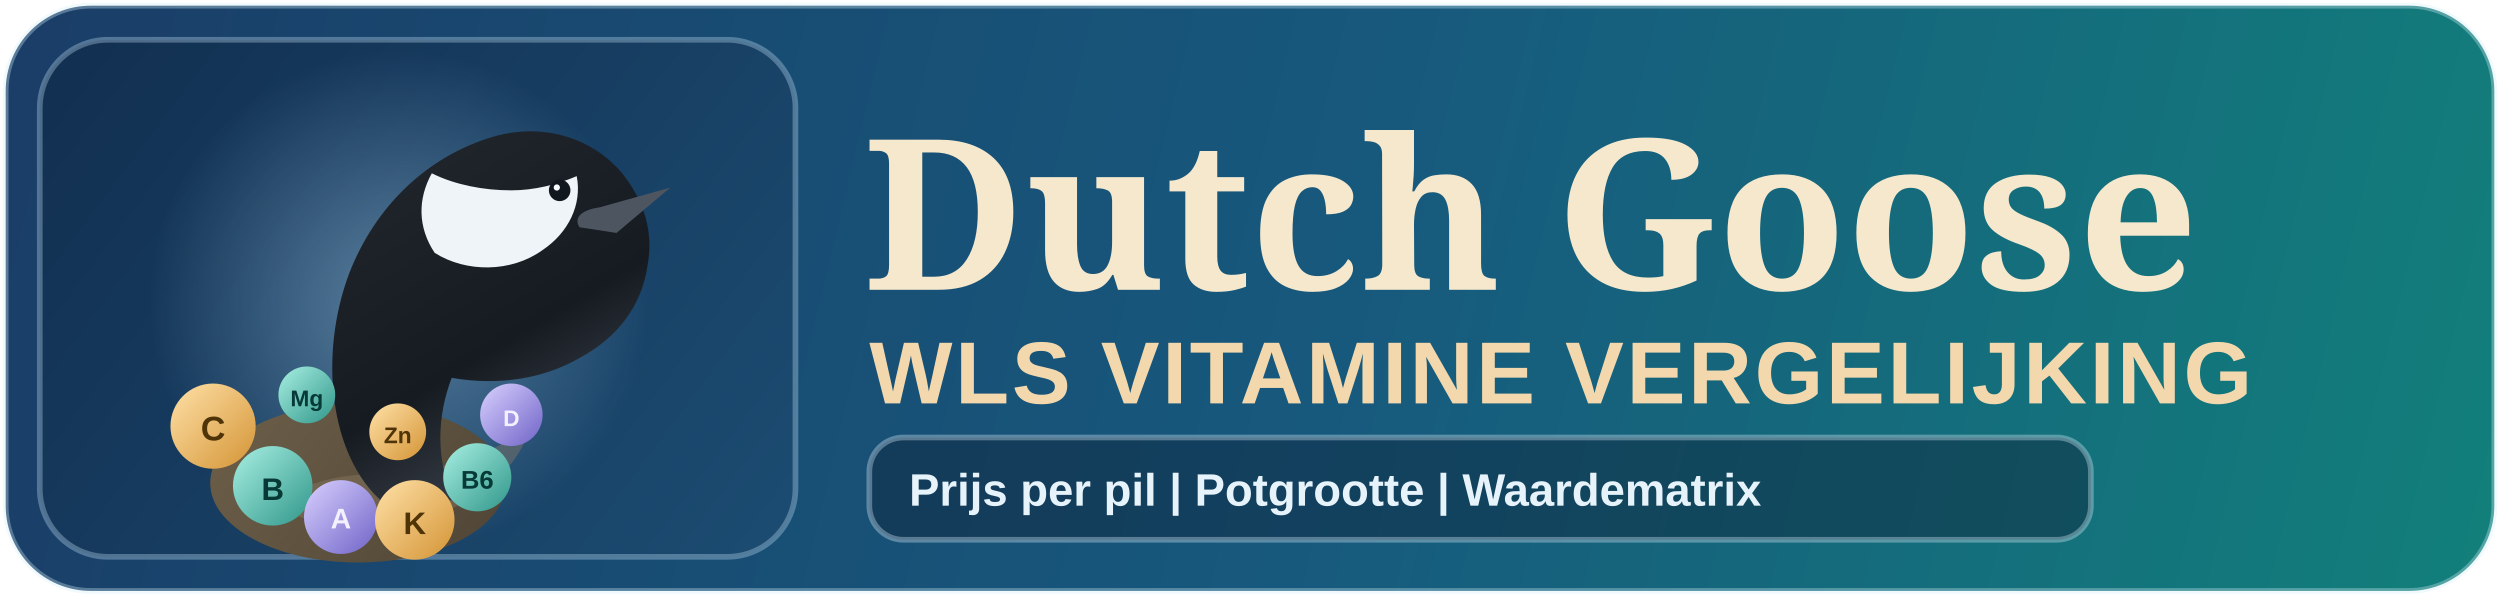
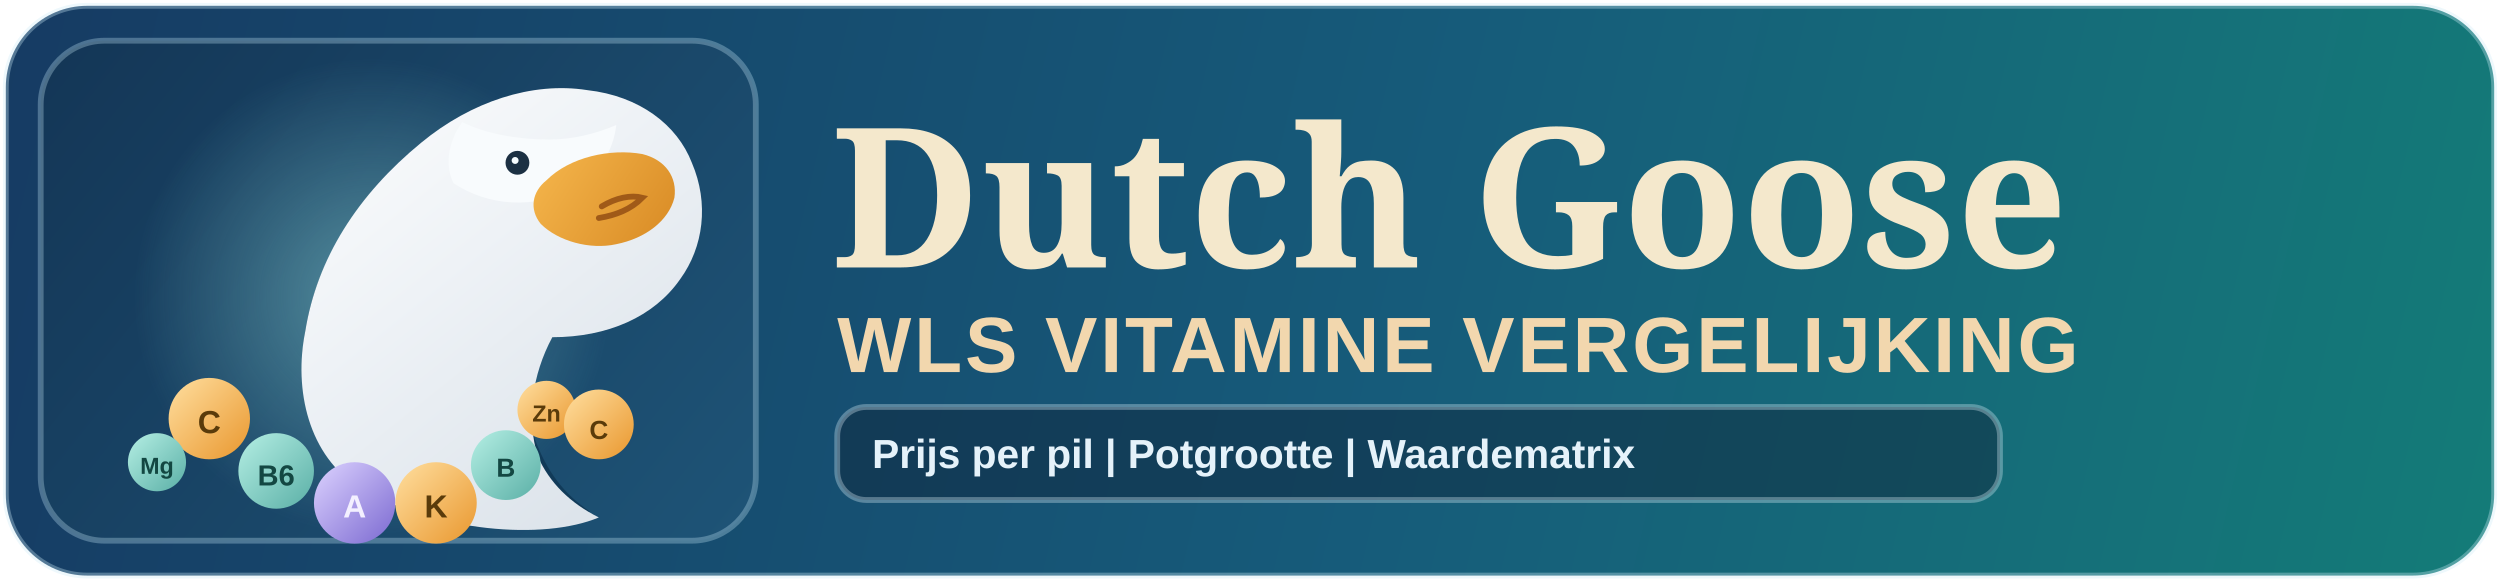
- <svg xmlns="http://www.w3.org/2000/svg" width="880" height="210" viewBox="0 0 880 210" fill="none" role="img" aria-labelledby="title desc">
+ <svg xmlns="http://www.w3.org/2000/svg" width="860" height="200" viewBox="0 0 860 200" fill="none" role="img" aria-labelledby="title desc">
  <defs>
-     <linearGradient id="bg" x1="0" y1="0" x2="880" y2="210" gradientUnits="userSpaceOnUse">
-       <stop stop-color="#1A3D67" />
-       <stop offset="0.54" stop-color="#17597D" />
-       <stop offset="1" stop-color="#12807B" />
+     <linearGradient id="bg" x1="0" y1="0" x2="860" y2="200" gradientUnits="userSpaceOnUse">
+       <stop stop-color="#163B63" />
+       <stop offset="0.56" stop-color="#165B7A" />
+       <stop offset="1" stop-color="#147C78" />
    </linearGradient>
-     <linearGradient id="leftPanel" x1="0" y1="0" x2="280" y2="210" gradientUnits="userSpaceOnUse">
-       <stop stop-color="#112D4E" />
-       <stop offset="1" stop-color="#1C4D73" />
+     <linearGradient id="left" x1="0" y1="0" x2="250" y2="200" gradientUnits="userSpaceOnUse">
+       <stop stop-color="#133454" />
+       <stop offset="1" stop-color="#1E5477" />
    </linearGradient>
-     <radialGradient id="halo" cx="0" cy="0" r="1" gradientUnits="userSpaceOnUse" gradientTransform="translate(140 106) rotate(90) scale(88 88)">
-       <stop stop-color="#B5D9F2" stop-opacity="0.42" />
-       <stop offset="1" stop-color="#B5D9F2" stop-opacity="0" />
+     <radialGradient id="glow" cx="0" cy="0" r="1" gradientUnits="userSpaceOnUse" gradientTransform="translate(128 102) rotate(90) scale(82 82)">
+       <stop stop-color="#9DE8E4" stop-opacity="0.45" />
+       <stop offset="1" stop-color="#9DE8E4" stop-opacity="0" />
    </radialGradient>
-     <linearGradient id="neck" x1="122" y1="58" x2="198" y2="187" gradientUnits="userSpaceOnUse">
-       <stop stop-color="#21262D" />
-       <stop offset="0.55" stop-color="#161B21" />
-       <stop offset="1" stop-color="#4A515D" />
+     <linearGradient id="whiteFeather" x1="88" y1="24" x2="206" y2="172" gradientUnits="userSpaceOnUse">
+       <stop stop-color="#FFFFFF" />
+       <stop offset="0.5" stop-color="#EEF2F6" />
+       <stop offset="1" stop-color="#DDE4EB" />
    </linearGradient>
-     <linearGradient id="body" x1="82" y1="126" x2="184" y2="204" gradientUnits="userSpaceOnUse">
-       <stop stop-color="#6E604A" />
-       <stop offset="1" stop-color="#4D4334" />
+     <linearGradient id="beak" x1="178" y1="58" x2="230" y2="92" gradientUnits="userSpaceOnUse">
+       <stop stop-color="#F6B84E" />
+       <stop offset="1" stop-color="#D78822" />
    </linearGradient>
-     <linearGradient id="pillWarm" x1="0" y1="0" x2="1" y2="1">
-       <stop stop-color="#FFE1A8" />
-       <stop offset="1" stop-color="#D49435" />
+     <linearGradient id="pillOrange" x1="0" y1="0" x2="1" y2="1">
+       <stop stop-color="#FFDFA0" />
+       <stop offset="1" stop-color="#E9972E" />
    </linearGradient>
-     <linearGradient id="pillCool" x1="0" y1="0" x2="1" y2="1">
-       <stop stop-color="#A8F0E3" />
-       <stop offset="1" stop-color="#2F9689" />
+     <linearGradient id="pillMint" x1="0" y1="0" x2="1" y2="1">
+       <stop stop-color="#B5EFE4" />
+       <stop offset="1" stop-color="#5AAFA6" />
    </linearGradient>
    <linearGradient id="pillPurple" x1="0" y1="0" x2="1" y2="1">
-       <stop stop-color="#D9D1FF" />
-       <stop offset="1" stop-color="#6F63C7" />
+       <stop stop-color="#DDD3FF" />
+       <stop offset="1" stop-color="#7B69D1" />
    </linearGradient>
  </defs>
-   <rect x="2" y="2" width="876" height="206" rx="30" fill="url(#bg)" />
-   <rect x="2" y="2" width="876" height="206" rx="30" stroke="rgba(212,238,248,0.34)" stroke-width="2" />
-   <rect x="14" y="14" width="266" height="182" rx="24" fill="url(#leftPanel)" stroke="rgba(194,225,244,0.34)" stroke-width="2" />
-   <circle cx="141" cy="106" r="88" fill="url(#halo)" />
+   <rect x="2" y="2" width="856" height="196" rx="28" fill="url(#bg)" />
+   <rect x="2" y="2" width="856" height="196" rx="28" stroke="rgba(206,235,247,0.34)" stroke-width="2" />
+   <rect x="14" y="14" width="246" height="172" rx="22" fill="url(#left)" stroke="rgba(196,228,245,0.32)" stroke-width="2" />
+   <circle cx="128" cy="102" r="82" fill="url(#glow)" />
  <g>
-     <ellipse cx="126" cy="170" rx="52" ry="28" fill="url(#body)" />
-     <path d="M96 177C113 188 138 190 161 178C174 172 183 162 187 150C172 161 151 167 131 167C117 167 106 171 96 177Z" fill="#8A7A62" fill-opacity="0.42" />
-     <path d="M135 177C116 161 112 125 123 96C132 73 150 55 174 48C192 43 209 49 219 61C227 71 230 82 228 93C226 108 217 119 204 126C192 133 176 136 159 133C154 146 153 162 160 176" fill="url(#neck)" />
-     <path d="M153 89C164 96 180 96 191 88C200 82 205 72 203 62C196 65 188 67 180 67C170 67 160 65 152 61C147 70 147 80 153 89Z" fill="#EFF4F8" />
-     <path d="M211 73L236 66L217 82L204 80C202 77 204 74 211 73Z" fill="#4D5560" />
-     <circle cx="197" cy="67" r="3.8" fill="#10171F" />
-     <circle cx="196" cy="66" r="1.1" fill="#F8FDFF" />
+     <path d="M127 170C108 160 101 135 105 114C109 89 123 68 146 51C163 38 184 30 203 33C219 35 231 44 236 56C242 70 240 84 232 95C223 108 207 114 188 114C182 126 180 139 184 151C188 162 194 170 203 176C182 182 150 182 127 170Z" fill="#0D334F" fill-opacity="0.68" />
+     <path d="M124 168C106 157 101 134 105 114C109 89 123 67 145 49C162 35 183 28 202 31C220 33 233 43 238 56C244 70 242 85 234 96C225 109 209 116 190 116C183 129 181 144 185 157C189 166 196 173 206 178C187 186 150 183 124 168Z" fill="url(#whiteFeather)" />
+     <path d="M156 63C168 71 184 72 197 65C206 60 211 52 212 43C205 46 197 48 189 48C178 48 167 46 159 42C154 49 153 57 156 63Z" fill="#F8FBFD" />
+     <path d="M188 62C196 54 210 51 221 53C229 55 233 61 232 68C230 76 222 82 212 84C203 86 192 83 186 77C182 72 183 66 188 62Z" fill="url(#beak)" />
+     <path d="M207 71C212 68 217 67 221 68C217 72 212 74 206 75" stroke="#A05A18" stroke-width="2" stroke-linecap="round" />
+     <circle cx="178" cy="56" r="4.1" fill="#1C3043" />
+     <circle cx="177.2" cy="55.2" r="1.2" fill="#F7FDFF" />
  </g>
  <g font-family="Manrope, Arial, sans-serif" font-weight="800" text-anchor="middle">
-     <circle cx="75" cy="150" r="15" fill="url(#pillWarm)" />
-     <text x="75" y="155" font-size="12" fill="#4F3407">C</text>
-     <circle cx="96" cy="171" r="14" fill="url(#pillCool)" />
-     <text x="96" y="176" font-size="11" fill="#073A37">B</text>
-     <circle cx="120" cy="182" r="13" fill="url(#pillPurple)" />
-     <text x="120" y="186" font-size="10" fill="#F4F1FF">A</text>
-     <circle cx="146" cy="183" r="14" fill="url(#pillWarm)" />
-     <text x="146" y="188" font-size="11" fill="#4F3407">K</text>
-     <circle cx="168" cy="168" r="12" fill="url(#pillCool)" />
-     <text x="168" y="172" font-size="9" fill="#073A37">B6</text>
-     <circle cx="180" cy="146" r="11" fill="url(#pillPurple)" />
-     <text x="180" y="150" font-size="8" fill="#F4F1FF">D</text>
-     <circle cx="140" cy="152" r="10" fill="url(#pillWarm)" />
-     <text x="140" y="156" font-size="8" fill="#4F3407">Zn</text>
-     <circle cx="108" cy="139" r="10" fill="url(#pillCool)" />
-     <text x="108" y="143" font-size="8" fill="#073A37">Mg</text>
+     <circle cx="72" cy="144" r="14" fill="url(#pillOrange)" />
+     <text x="72" y="149" font-size="11" fill="#5A3B0A">C</text>
+     <circle cx="95" cy="162" r="13" fill="url(#pillMint)" />
+     <text x="95" y="167" font-size="10" fill="#134742">B6</text>
+     <circle cx="122" cy="173" r="14" fill="url(#pillPurple)" />
+     <text x="122" y="178" font-size="11" fill="#F3F0FF">A</text>
+     <circle cx="150" cy="173" r="14" fill="url(#pillOrange)" />
+     <text x="150" y="178" font-size="11" fill="#5A3B0A">K</text>
+     <circle cx="174" cy="160" r="12" fill="url(#pillMint)" />
+     <text x="174" y="164" font-size="9" fill="#134742">B</text>
+     <circle cx="188" cy="141" r="10" fill="url(#pillOrange)" />
+     <text x="188" y="145" font-size="8" fill="#5A3B0A">Zn</text>
+     <circle cx="54" cy="159" r="10" fill="url(#pillMint)" />
+     <text x="54" y="163" font-size="8" fill="#134742">Mg</text>
+     <circle cx="206" cy="146" r="12" fill="url(#pillOrange)" />
+     <text x="206" y="151" font-size="9" fill="#5A3B0A">C</text>
  </g>
-   <g transform="translate(304 56)">
-     <text x="0" y="46" fill="#F5E8CD" font-family="Cormorant Garamond, Georgia, serif" font-size="74" font-weight="700">Dutch Goose</text>
-     <text x="2" y="86" fill="#F3D8AD" font-family="Manrope, Arial, sans-serif" font-size="31" font-weight="800" letter-spacing="1">WLS VITAMINE VERGELIJKING</text>
-     <rect x="2" y="98" width="430" height="36" rx="12" fill="rgba(14,36,57,0.46)" stroke="rgba(220,239,249,0.35)" stroke-width="2" />
-     <text x="16" y="122" fill="#E7F3FB" font-family="Manrope, Arial, sans-serif" font-size="16" font-weight="700">Prijs per pil | Potgrootte | Waardematrix</text>
+   <g transform="translate(286 50)">
+     <text x="0" y="42" fill="#F4E8CC" font-family="Cormorant Garamond, Georgia, serif" font-size="67" font-weight="700">Dutch Goose</text>
+     <text x="2" y="78" fill="#F2D7AE" font-family="Manrope, Arial, sans-serif" font-size="27" font-weight="800" letter-spacing="1">WLS VITAMINE VERGELIJKING</text>
+     <rect x="2" y="90" width="400" height="32" rx="10" fill="rgba(15,37,57,0.48)" stroke="rgba(222,239,249,0.34)" stroke-width="2" />
+     <text x="14" y="111" fill="#E5F2FA" font-family="Manrope, Arial, sans-serif" font-size="14" font-weight="700">Prijs per pil | Potgrootte | Waardematrix</text>
  </g>
</svg>
